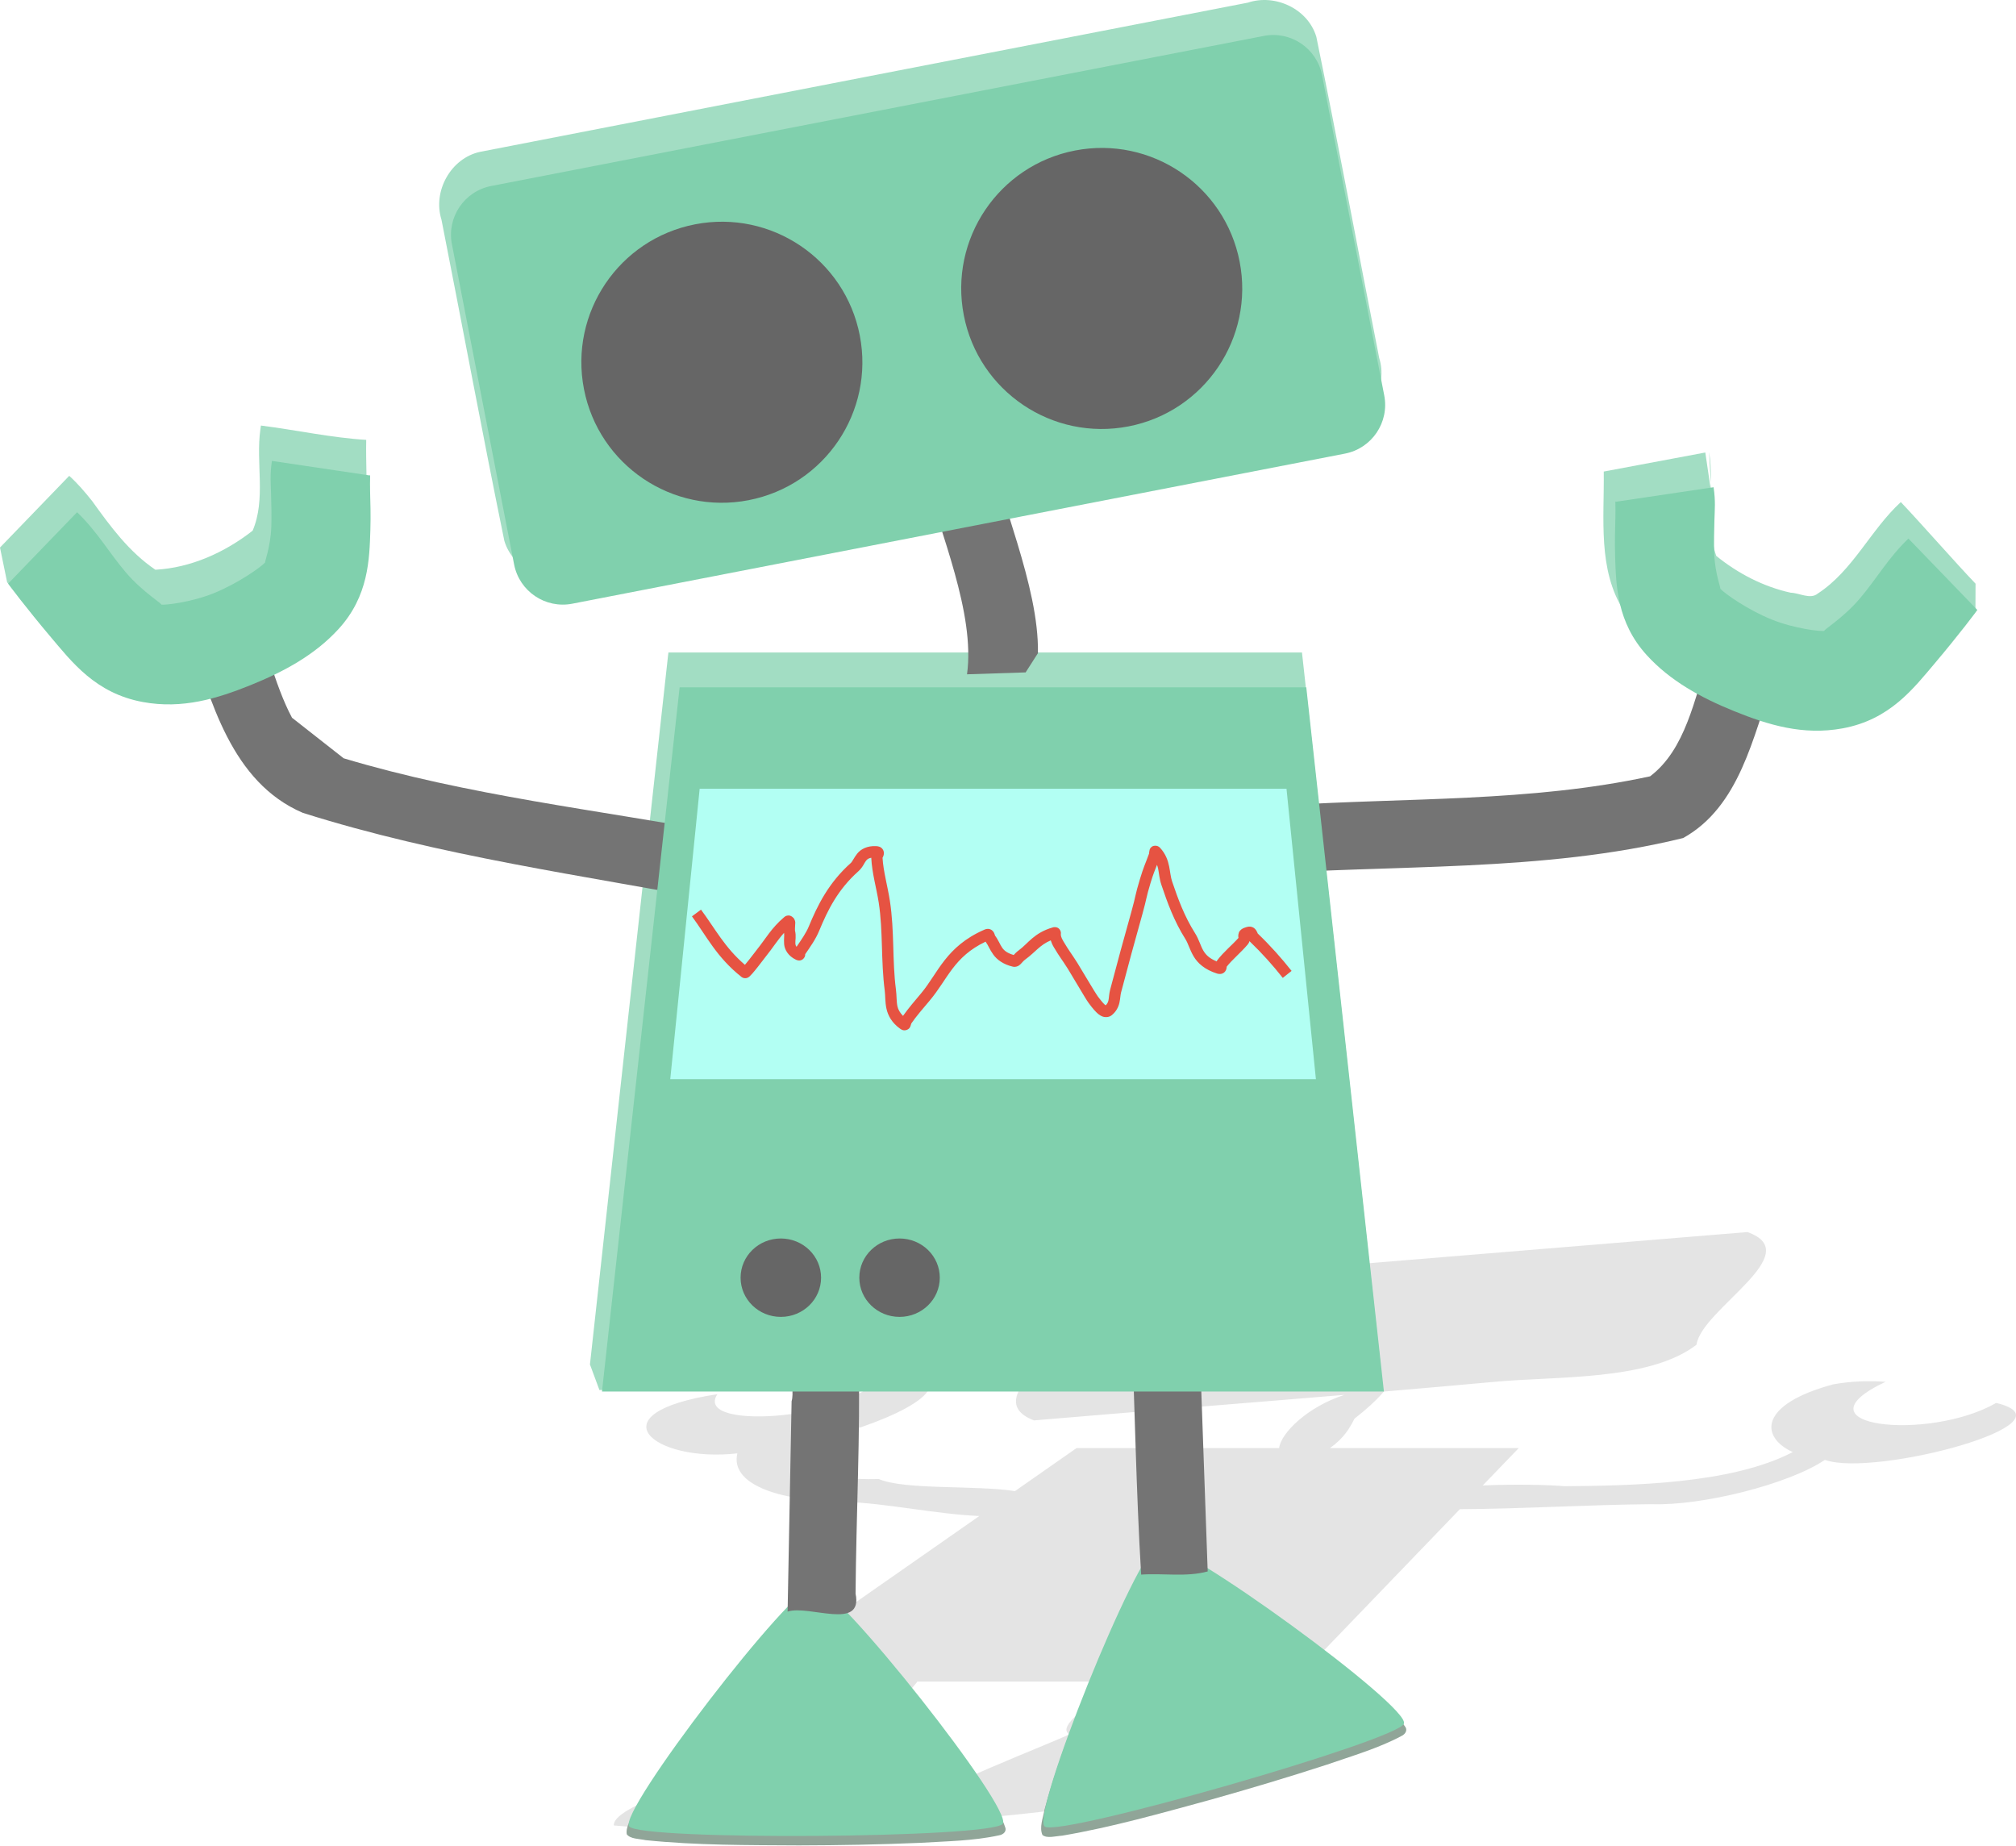
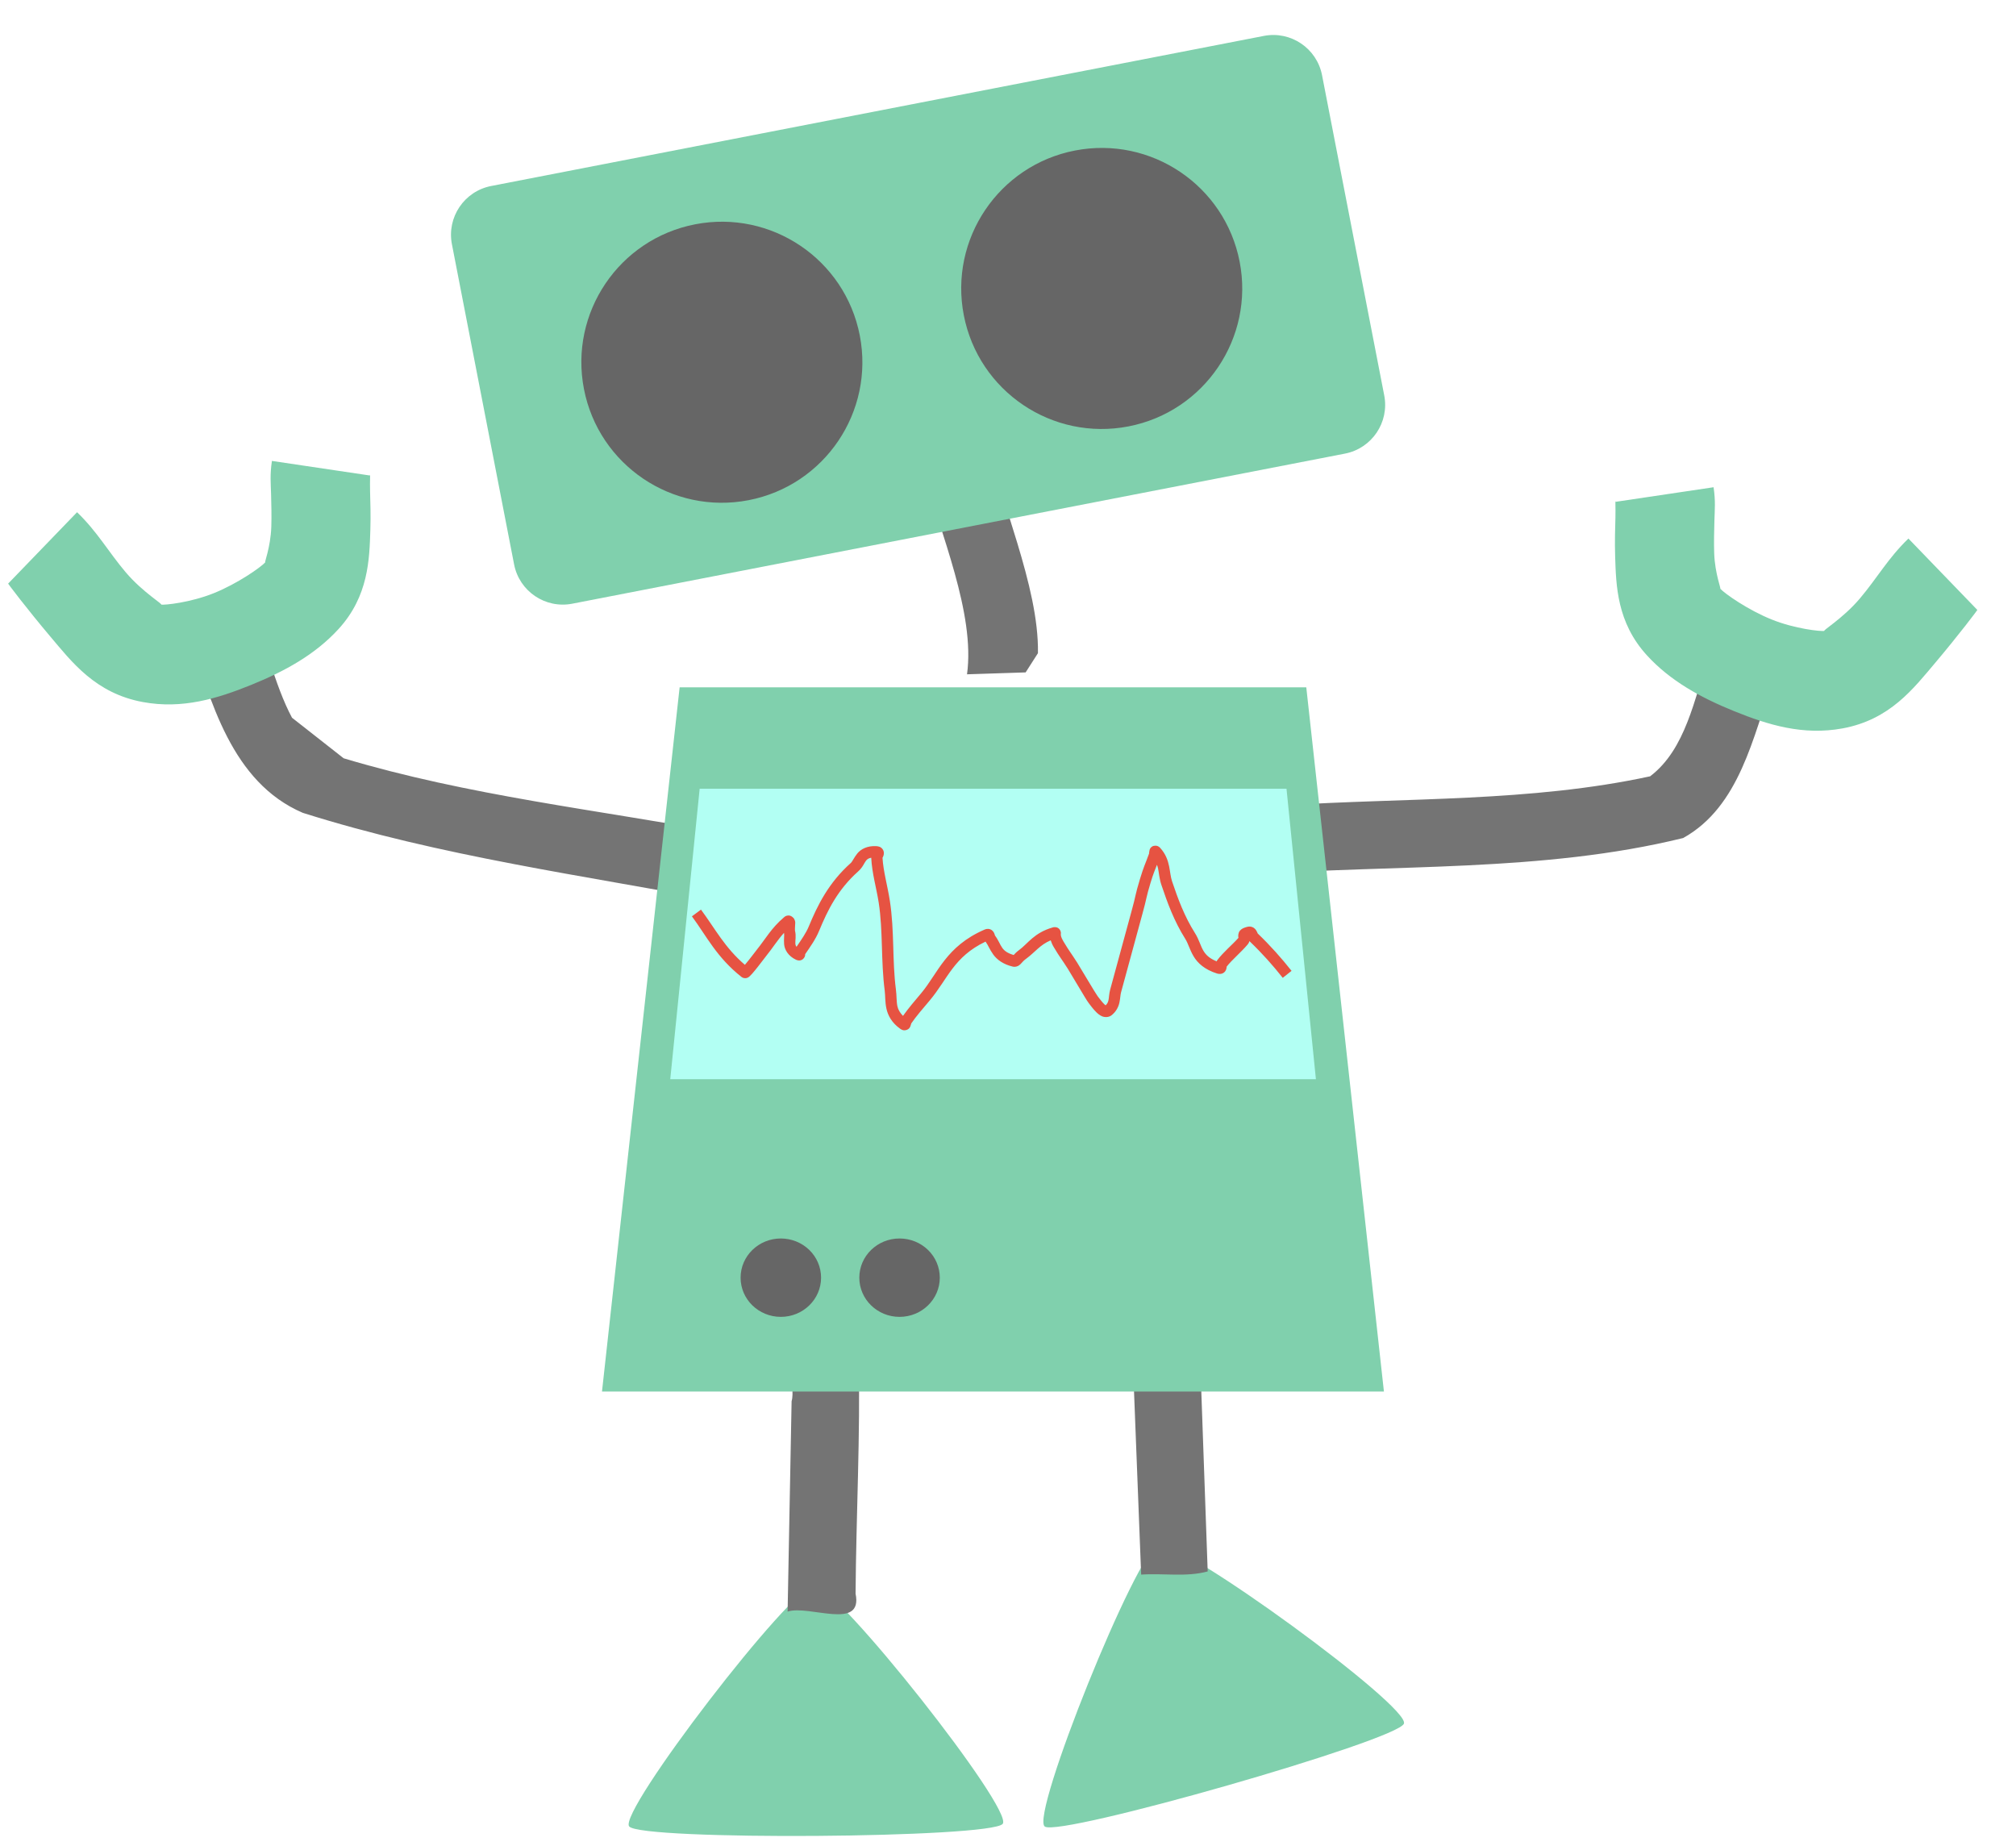
- <svg xmlns="http://www.w3.org/2000/svg" xmlns:xlink="http://www.w3.org/1999/xlink" width="967.704" height="885.741" id="svg2" version="1.1">
-   <defs id="defs4">
-     <linearGradient id="linearGradient4039">
-       <stop style="stop-color:#e6e6e6;stop-opacity:1" offset="0" id="stop4041" />
-       <stop style="stop-color:#c0c0b6;stop-opacity:1" offset="1" id="stop4043" />
-     </linearGradient>
-     <clipPath id="p.0">
-       <path d="M 0,0 H 522 V 473 H 0 Z" id="path5" style="clip-rule:nonzero" />
-     </clipPath>
-     <linearGradient xlink:href="#linearGradient3976-9" id="linearGradient3989-2" gradientUnits="userSpaceOnUse" gradientTransform="matrix(1.254351,0,0,1.182674,-3041.342,2820.104)" x1="-1794.286" y1="860.934" x2="-1367.307" y2="866.046" />
-     <linearGradient id="linearGradient3976-9">
-       <stop style="stop-color:#0c1914;stop-opacity:0.159" offset="0" id="stop3978-1" />
-       <stop style="stop-color:#0c1914;stop-opacity:0;" offset="1" id="stop3980-2" />
-     </linearGradient>
-     <linearGradient xlink:href="#linearGradient3976-93" id="linearGradient3989-0" gradientUnits="userSpaceOnUse" gradientTransform="matrix(1.254351,0,0,1.182674,-3041.342,2820.104)" x1="-1794.286" y1="860.934" x2="-1367.307" y2="866.046" />
-     <linearGradient id="linearGradient3976-93">
-       <stop style="stop-color:#0c1914;stop-opacity:0.159" offset="0" id="stop3978-6" />
-       <stop style="stop-color:#0c1914;stop-opacity:0;" offset="1" id="stop3980-0" />
-     </linearGradient>
-     <linearGradient y2="869.098" x2="-1549.966" y1="860.934" x1="-1794.286" gradientTransform="matrix(4.267778,0,0,2.978209,3809.192,985.6681)" gradientUnits="userSpaceOnUse" id="linearGradient4006-6" xlink:href="#linearGradient3976-93" />
-     <linearGradient y2="866.046" x2="-1367.307" y1="860.934" x1="-1794.286" gradientTransform="matrix(3.158706,0,0,2.978209,521.4662,1272.032)" gradientUnits="userSpaceOnUse" id="linearGradient4006-6-6" xlink:href="#linearGradient3976-93-1" />
-     <linearGradient id="linearGradient3976-93-1">
-       <stop style="stop-color:#0c1914;stop-opacity:0.159" offset="0" id="stop3978-6-8" />
-       <stop style="stop-color:#0c1914;stop-opacity:0;" offset="1" id="stop3980-0-7" />
-     </linearGradient>
-     <linearGradient y2="940.232" x2="-1655.291" y1="667.31" x1="-1723.961" gradientTransform="matrix(1.39214,2.835378,2.673357,-1.31259,-3603.399,8466.936)" gradientUnits="userSpaceOnUse" id="linearGradient4057-3" xlink:href="#linearGradient3976-93-1-6" />
-     <linearGradient id="linearGradient3976-93-1-6">
-       <stop style="stop-color:#0c1914;stop-opacity:0.159" offset="0" id="stop3978-6-8-7" />
-       <stop style="stop-color:#0c1914;stop-opacity:0;" offset="1" id="stop3980-0-7-5" />
-     </linearGradient>
-     <radialGradient xlink:href="#linearGradient4039" id="radialGradient4045" cx="-4612.404" cy="3685.305" fx="-4612.404" fy="3685.305" r="1388.636" gradientTransform="matrix(0.842792,-0.4622274,0.5981238,1.090576,-2714.7,-2412.242)" gradientUnits="userSpaceOnUse" />
-   </defs>
-   <g id="layer1" transform="translate(3560.732,-2879.419)">
-     <g id="g3867">
-       <path id="path4092" d="m -3163.949,3526.066 c -0.443,23.512 -2.215,117.56 -2.658,141.073" style="fill:#000000;fill-opacity:0;fill-rule:nonzero;stroke:none" />
-       <path id="path4092-9-2-1" d="m -2721.959,3470.776 c -96.772,7.963 -193.535,15.928 -290.307,23.89 -11.81,0.516 -21.941,6.176 -25.124,10.554 -5.126,17.886 -55.395,45.135 -27.008,55.949 49.766,-4.223 99.286,-8.1 149.003,-12.252 -17.698,5.722 -30.474,18.289 -31.349,25.553 h -97.24 c -9.849,6.878 -19.698,13.76 -29.547,20.637 -18.308,-2.895 -53.12,-0.457 -65.339,-5.783 -29.22,0.721 -40.957,-6.167 -40.87,-16.156 34.228,-6.819 76.252,-23.468 62.963,-33.504 -5.269,-1.685 -13.745,-1.676 -22.155,-1.229 -6.167,21.524 -89.719,28.779 -77.46,10.156 -59.937,9.132 -30.569,32.985 9.603,28.408 -3.418,14.143 17.84,22.836 51.374,23.239 20.879,0.737 43.088,5.84 64.765,6.831 -37.947,26.499 -75.899,52.978 -113.846,79.478 h 66.649 c -17.8,10.698 -40.316,25.465 -35.464,32.059 -31.929,10.102 -93.536,26.026 -92.756,36.974 30.62,2.716 77.686,4.481 111.86,-2.928 10.781,-13.591 -5.169,-22.157 -12.327,-31.986 24.863,-8.971 37.513,-23.336 46.173,-34.118 h 96.728 c -13.009,9.979 -30.508,21.749 -23.67,25.3 -27.5,12.154 -86.031,33.326 -76.784,42.251 36.167,-1.66 89.938,-6.15 122.446,-16.481 1.81,-12.567 -23.1,-17.486 -38.433,-24.722 1.599,-0.011 3.394,-0.104 5.508,-0.289 14.499,-7.309 26.601,-17.523 33.396,-26.059 h 61.53 l 79.671,-82.766 c 29.704,-0.138 61.805,-2.138 91.814,-2.385 24.593,0.841 66.064,-9.631 83.296,-21.216 0.187,0.015 0.365,0.059 0.553,0.073 23.839,8.115 121.843,-17.854 81.76,-27.468 -32.337,18.622 -98.473,11.368 -53.094,-10.156 -7.339,-0.447 -15.778,-0.456 -25.083,1.229 -35.716,9.604 -35.26,25.222 -19.473,32.528 -29.756,15.509 -78.412,16.081 -109.546,16.373 -7.033,-0.647 -23.757,-1.061 -39.252,-0.361 l 17.261,-17.927 h -90.606 c 6.707,-4.81 9.419,-9.481 11.774,-14.132 5.631,-4.364 10.362,-8.707 14.128,-13.011 17.357,-1.479 34.75,-2.987 52.193,-4.59 30.168,-2.929 75.026,-0.319 97.854,-17.89 2.386,-17.088 53.526,-43.833 24.428,-54.069 z" style="fill:#1a1a1a;fill-opacity:0.114;fill-rule:nonzero;stroke:none;stroke-width:1" />
-       <g style="fill:#90a598;fill-opacity:1;stroke:none" transform="matrix(0.9285779,0,0,0.9285779,-366.2499,219.1199)" id="g4586">
-         <path style="color:#000000;display:inline;overflow:visible;visibility:visible;fill:#90a598;fill-opacity:1;fill-rule:nonzero;stroke:none;stroke-width:1.403;marker:none;enable-background:accumulate" d="m -3027.126,3818.786 c -26.457,-0.16 -53.108,0 -79.323,-2.713 -3.244,-0.7 -7.991,-0.569 -9.759,-3.074 -0.605,-4.271 2.64,-8.31 4.496,-12.254 14.259,-23.987 31.914,-46.834 49.809,-69.451 11.278,-13.685 22.247,-27.672 36.005,-40.055 2.146,-1.575 5.095,-4.78 8.569,-3.242 7.549,4.216 12.413,10.527 18.076,16.07 23.32,25.447 44.274,52.004 63.522,79.258 5.573,8.471 12.009,16.816 15.128,25.998 0.89,1.901 -0.601,3.901 -3.301,4.284 -13.201,2.892 -27.194,3.016 -40.853,3.864 -20.769,0.894 -41.571,1.259 -62.368,1.315 z" id="use4468" />
-         <path style="color:#000000;display:inline;overflow:visible;visibility:visible;fill:#90a598;fill-opacity:1;fill-rule:nonzero;stroke:none;stroke-width:1.403;marker:none;enable-background:accumulate" d="m -2813.949,3795.056 c -25.528,6.953 -51.156,14.27 -77.136,18.696 -3.313,0.198 -7.85,1.599 -10.226,-0.34 -1.73,-3.952 0.31,-8.714 1.038,-13.011 7.291,-26.936 18.159,-53.686 29.32,-80.279 7.187,-16.212 13.995,-32.632 23.921,-48.255 1.643,-2.094 3.623,-5.973 7.383,-5.425 8.404,2.033 14.784,6.806 21.729,10.623 29.299,18.246 56.617,38.198 82.48,59.279 7.644,6.662 16.085,12.972 21.557,20.979 1.367,1.592 0.469,3.919 -2.029,5.013 -11.939,6.332 -25.384,10.21 -38.313,14.697 -19.765,6.441 -39.705,12.38 -59.722,18.022 z" id="use4470" />
-       </g>
-       <g style="stroke:none" transform="matrix(0.9285779,0,0,0.9285779,-369.9641,200.5483)" id="g4580">
-         <path style="color:#000000;display:inline;overflow:visible;visibility:visible;fill:#a2ddc3;fill-opacity:1;fill-rule:nonzero;stroke:none;stroke-width:2.154;marker:none;enable-background:accumulate" d="m -3090.875,3223.969 c -13.439,122.074 -26.947,244.14 -40.344,366.219 l 4.888,13.217 403.769,-13.217 c -13.487,-122.671 -27.027,-245.338 -40.594,-368 -109.167,0 -218.333,0 -327.5,0 l -0.122,0.993 z" id="use4472" />
-         <path style="color:#000000;display:inline;overflow:visible;visibility:visible;fill:#a2ddc3;fill-opacity:1;fill-rule:nonzero;stroke:none;stroke-width:1.796;marker:none;enable-background:accumulate" d="m -3188.042,2963.41 c -15.119,3.268 -24.579,20.391 -19.929,35.068 10.917,55.31 21.177,110.816 32.497,166.006 4.312,14.491 21.273,22.384 35.43,17.694 132.737,-25.888 265.567,-51.368 398.246,-77.509 14.415,-3.949 23.008,-20.511 18.567,-34.708 -10.919,-55.31 -21.174,-110.813 -32.497,-166.006 -4.306,-14.458 -21.28,-22.41 -35.424,-17.664 -132.294,25.716 -264.606,51.351 -396.889,77.119 z" id="rect4488" />
-         <path style="color:#000000;font-style:normal;font-variant:normal;font-weight:normal;font-stretch:normal;font-size:medium;line-height:normal;font-family:Sans;-inkscape-font-specification:Sans;text-indent:0;text-align:start;text-decoration:none;text-decoration-line:none;letter-spacing:normal;word-spacing:normal;text-transform:none;writing-mode:lr-tb;direction:ltr;baseline-shift:baseline;text-anchor:start;display:inline;overflow:visible;visibility:visible;fill:#a2ddc3;fill-opacity:1;fill-rule:nonzero;stroke:none;stroke-width:2.154;marker:none;enable-background:accumulate" d="m -3301.594,3106.875 c -2.434,17.272 2.985,35.977 -4,52.344 -14.396,11.278 -31.989,19.206 -50.281,20.187 -13.589,-9.201 -23.192,-22.307 -32.656,-35.469 -3.682,-4.635 -7.473,-9.098 -11.875,-13.062 -11.913,12.367 -23.856,24.706 -35.781,37.062 l 3.689,17.956 c 13.355,16.425 21.849,22.043 38.23,35.558 20.82,16.73 50.669,16.413 74.644,7.142 24.669,-8.942 50.913,-21.373 64.406,-45.031 11.719,-21.718 7.847,-47.504 8.344,-71.281 -17.992,-1.081 -36.31,-5.118 -54.438,-7.406 -0.094,0.667 -0.188,1.333 -0.281,2 z" id="use4476" />
-         <path style="color:#000000;font-style:normal;font-variant:normal;font-weight:normal;font-stretch:normal;font-size:medium;line-height:normal;font-family:Sans;-inkscape-font-specification:Sans;text-indent:0;text-align:start;text-decoration:none;text-decoration-line:none;letter-spacing:normal;word-spacing:normal;text-transform:none;writing-mode:lr-tb;direction:ltr;baseline-shift:baseline;text-anchor:start;display:inline;overflow:visible;visibility:visible;fill:#a2ddc3;fill-opacity:1;fill-rule:nonzero;stroke:none;stroke-width:22;marker:none;enable-background:accumulate" d="m -2554.656,3118.812 -52.5,9.844 c 0.321,24.079 -3.228,50.74 10.375,71.969 16.407,24.131 44.862,36.156 71.87,44.549 24.189,7.319 52.761,3.326 71.019,-15.074 13.773,-13.896 27.011,-13.565 38.872,-29.196 l 0.055,-14.3 c -9.605,-9.983 -29.059,-32.148 -38.628,-42.167 -15.753,14.498 -24.65,35.343 -42.948,47.299 -3.807,3.171 -9.546,-0.362 -13.99,-0.455 -14.064,-3.101 -27.268,-9.93 -38.469,-19.031 -6.078,-17.403 -0.859,-36.001 -3.688,-53.75 l 1.166,21.695 z" id="use4478" />
-       </g>
-       <path transform="matrix(0.5408242,-0.00374996,-0.0027782,-0.4006744,-1886.794,3487.602)" style="color:#000000;display:inline;overflow:visible;visibility:visible;fill:#80d0ad;fill-opacity:1;fill-rule:nonzero;stroke:none;stroke-width:2.799;marker:none;enable-background:accumulate" id="path4102" d="m -2374.286,-359.066 c -19.894,0 -175.729,-269.914 -165.782,-287.143 9.947,-17.229 321.617,-17.229 331.564,-1e-5 9.947,17.229 -145.888,287.143 -165.782,287.143 z" />
-       <path id="path4094" d="m -3020.453,3526.066 c 2.258,23.512 11.29,117.56 13.548,141.073" style="fill:#000000;fill-opacity:0;fill-rule:nonzero;stroke:none" />
-       <path id="path4096" d="m -3081.433,3227.949 c 2.218,-14.64 15.971,-59.002 13.309,-87.837 -2.662,-28.835 -24.401,-70.978 -29.281,-85.174" style="fill:#000000;fill-opacity:0;fill-rule:nonzero;stroke:none" />
-       <path id="path4098" d="m -2943.023,3291.831 c 23.956,-6.654 109.133,-8.873 143.736,-39.927 34.603,-31.053 53.235,-121.994 63.882,-146.393" style="fill:#000000;fill-opacity:0;fill-rule:nonzero;stroke:none" />
-       <path transform="matrix(0.5199355,-0.1489025,-0.1103158,-0.3851988,-1809.845,3128.979)" style="color:#000000;display:inline;overflow:visible;visibility:visible;fill:#80d0ad;fill-opacity:1;fill-rule:nonzero;stroke:none;stroke-width:2.799;marker:none;enable-background:accumulate" id="path4104" d="m -2374.286,-359.066 c -19.894,0 -175.729,-269.914 -165.782,-287.143 9.947,-17.229 321.617,-17.229 331.564,-1e-5 9.947,17.229 -145.888,287.143 -165.782,287.143 z" />
-       <path id="path3865" d="m -3087.103,3088.248 c -10.044,5.742 -19.572,12.748 -29.77,18.47 7.271,28.361 24.359,66.971 20.322,96.348 l 28.136,-0.914 5.907,-9.227 c 0.539,-32.539 -18.692,-73.296 -24.595,-104.678 z" style="color:#000000;font-style:normal;font-variant:normal;font-weight:normal;font-stretch:normal;font-size:medium;line-height:normal;font-family:Sans;-inkscape-font-specification:Sans;text-indent:0;text-align:start;text-decoration:none;text-decoration-line:none;letter-spacing:normal;word-spacing:normal;text-transform:none;writing-mode:lr-tb;direction:ltr;baseline-shift:baseline;text-anchor:start;display:inline;overflow:visible;visibility:visible;fill:#747474;fill-opacity:1;fill-rule:nonzero;stroke:none;stroke-width:22;marker:none;enable-background:accumulate" />
-       <path id="path3863" d="m -3470.006,3183.362 c 10.21,32.256 20.45,71.542 54.613,86.193 65.922,20.851 134.858,30.065 202.807,42.952 -1.171,-10.212 16.285,-32.366 0.217,-33.029 -61.453,-11.325 -123.857,-18.229 -183.396,-36.099 l -24.8,-19.468 c -8.272,-15.383 -13.785,-38.771 -19.528,-55.108 -9.971,4.853 -19.943,9.706 -29.914,14.559 z" style="color:#000000;font-style:normal;font-variant:normal;font-weight:normal;font-stretch:normal;font-size:medium;line-height:normal;font-family:Sans;-inkscape-font-specification:Sans;text-indent:0;text-align:start;text-decoration:none;text-decoration-line:none;letter-spacing:normal;word-spacing:normal;text-transform:none;writing-mode:lr-tb;direction:ltr;baseline-shift:baseline;text-anchor:start;display:inline;overflow:visible;visibility:visible;fill:#747474;fill-opacity:1;fill-rule:nonzero;stroke:none;stroke-width:22;marker:none;enable-background:accumulate" />
-       <path id="path3861" d="m -2740.624,3195.313 c -6.862,19.266 -10.857,43.687 -28.031,56.714 -57.334,12.415 -116.894,10.188 -175.348,13.933 -7.299,1.843 -22.43,-1.922 -24.924,3.74 2.612,9.877 4.186,20.13 8.112,29.624 69.335,-5.202 140.224,-1.04 208.022,-17.673 27.168,-15.113 33.572,-48.797 43.169,-75.763 -9.13,-1.779 -25.424,-16.794 -31,-10.575 z" style="color:#000000;font-style:normal;font-variant:normal;font-weight:normal;font-stretch:normal;font-size:medium;line-height:normal;font-family:Sans;-inkscape-font-specification:Sans;text-indent:0;text-align:start;text-decoration:none;text-decoration-line:none;letter-spacing:normal;word-spacing:normal;text-transform:none;writing-mode:lr-tb;direction:ltr;baseline-shift:baseline;text-anchor:start;display:inline;overflow:visible;visibility:visible;fill:#747474;fill-opacity:1;fill-rule:nonzero;stroke:none;stroke-width:22;marker:none;enable-background:accumulate" />
-       <path id="path3859" d="m -3017.746,3512.416 c 1.735,40.777 2.346,82.718 4.78,122.77 10.61,-0.756 21.558,1.286 31.942,-1.521 -1.448,-40.803 -2.897,-81.606 -4.346,-122.408 -10.792,0.386 -21.584,0.772 -32.377,1.159 z" style="color:#000000;font-style:normal;font-variant:normal;font-weight:normal;font-stretch:normal;font-size:medium;line-height:normal;font-family:Sans;-inkscape-font-specification:Sans;text-indent:0;text-align:start;text-decoration:none;text-decoration-line:none;letter-spacing:normal;word-spacing:normal;text-transform:none;writing-mode:lr-tb;direction:ltr;baseline-shift:baseline;text-anchor:start;display:inline;overflow:visible;visibility:visible;fill:#747474;fill-opacity:1;fill-rule:nonzero;stroke:none;stroke-width:22;marker:none;enable-background:accumulate" />
-       <path id="path4100" d="m -3173.401,3530.234 c -12.555,-2.22 -5.152,14.484 -7.35,21.726 -0.641,33.657 -1.281,67.315 -1.921,100.973 10.425,-3.341 36.303,9.387 32.625,-8.618 0.271,-37.444 2.327,-76.638 1.49,-112.994 -8.291,-0.077 -16.551,-1.338 -24.844,-1.087 z" style="color:#000000;font-style:normal;font-variant:normal;font-weight:normal;font-stretch:normal;font-size:medium;line-height:normal;font-family:Sans;-inkscape-font-specification:Sans;text-indent:0;text-align:start;text-decoration:none;text-decoration-line:none;letter-spacing:normal;word-spacing:normal;text-transform:none;writing-mode:lr-tb;direction:ltr;baseline-shift:baseline;text-anchor:start;display:inline;overflow:visible;visibility:visible;fill:#747474;fill-opacity:1;fill-rule:nonzero;stroke:none;stroke-width:22;marker:none;enable-background:accumulate" />
-       <path id="path4106" d="m -3187.905,3289.168 c -34.602,-8.872 -160.588,-17.297 -207.612,-53.231 -47.024,-35.933 -62.111,-135.309 -74.533,-162.37" style="fill:#000000;fill-opacity:0;fill-rule:nonzero;stroke:none" />
-       <path id="path4112" d="m -3271.768,3547.327 37.266,-338.012 H -2933.7 l 37.266,338.012 z" style="color:#000000;display:inline;overflow:visible;visibility:visible;fill:#80d0ad;fill-opacity:1;fill-rule:nonzero;stroke:none;stroke-width:1;marker:none;enable-background:accumulate" />
-       <path id="path4114" d="m -2960.563,3344.525 c -4.008,-5.078 -8.474,-10.129 -13.647,-15.09 -1.073,-1.028 -0.545,-2.644 -2.479,-2.011 -3.242,1.063 -0.388,1.779 -1.771,3.404 -2.701,3.174 -6.49,6.147 -8.904,9.371 -0.44,0.587 0.18,2.207 -1.151,1.789 -9.327,-2.929 -8.88,-8.66 -11.686,-13.11 -4.523,-7.172 -7.156,-14.431 -9.599,-21.659 -1.45,-4.291 -0.545,-8.706 -4.414,-12.872 -0.664,-0.715 -0.347,0.699 -0.607,1.409 -1.928,5.251 -2.158,5.228 -3.769,10.512 -1.976,6.48 -1.584,6.517 -3.402,13.013 -2.994,10.694 -5.939,21.393 -8.74,32.105 -0.712,2.724 -0.025,5.742 -3.099,8.074 -1.778,1.349 -4.721,-2.906 -5.97,-4.497 -0.963,-1.227 -7.832,-12.879 -8.511,-13.949 -2.803,-4.412 -3.066,-4.399 -5.704,-8.819 -2.44,-4.087 -0.709,-4.965 -1.796,-4.655 -6.965,1.988 -8.903,5.886 -13.04,8.911 -1.996,1.46 -2.51,2.873 -3.288,2.691 -7.313,-1.709 -7.383,-6.103 -9.84,-9.279 -0.603,-0.78 -0.217,-2.08 -1.467,-1.536 -15.056,6.556 -17.734,16.68 -24.979,25.327 -2.735,3.264 -5.623,6.505 -7.892,9.846 -0.477,0.703 -0.144,2.07 -1.126,1.377 -6.032,-4.255 -4.78,-9.321 -5.388,-13.964 -1.577,-12.059 -0.605,-24.029 -2.466,-36.096 -0.933,-6.051 -2.76,-12.131 -3.048,-18.159 -0.036,-0.762 1.53,-2.179 -0.379,-2.296 -6.339,-0.388 -6.25,4.085 -8.714,6.284 -8.755,7.812 -13.057,16.549 -16.644,25.218 -1.35,3.263 -3.65,6.406 -5.793,9.561 -0.334,0.492 0.33,1.425 -0.582,0.997 -5.333,-2.504 -2.82,-6.206 -3.592,-9.309 -0.347,-1.395 0.63,-5.371 -0.785,-4.18 -4.765,4.013 -7.209,8.5 -10.674,12.775 -0.369,0.456 -6.281,8.421 -6.741,8.057 -9.792,-7.73 -13.802,-16.191 -19.844,-24.352" style="fill:#000000;fill-opacity:0;fill-rule:evenodd;stroke:none" />
-       <path id="path4116" d="m -3214.631,3387.946 11.961,-118.128 h 238.624 l 11.962,118.128 z" style="fill:#000000;fill-opacity:0;fill-rule:nonzero;stroke:none" />
-       <path id="path4118" d="m -3205.239,3492.674 v 0 c 0,-10.392 8.648,-18.817 19.316,-18.817 v 0 c 5.123,0 10.036,1.982 13.659,5.511 3.622,3.529 5.657,8.315 5.657,13.306 v 0 c 0,10.392 -8.648,18.817 -19.316,18.817 v 0 c -10.668,0 -19.316,-8.425 -19.316,-18.817 z" style="fill:#666666;fill-rule:nonzero;stroke:none" />
-       <path id="path4120" d="m -3148.253,3492.674 v 0 c 0,-10.392 8.648,-18.817 19.316,-18.817 v 0 c 5.123,0 10.036,1.982 13.659,5.511 3.622,3.529 5.657,8.315 5.657,13.306 v 0 c 0,10.392 -8.648,18.817 -19.316,18.817 v 0 c -10.668,0 -19.316,-8.425 -19.316,-18.817 z" style="fill:#666666;fill-rule:nonzero;stroke:none" />
-       <path id="path4122" d="m -3239.005,3397.42 14.12,-139.446 h 281.687 l 14.12,139.446 z" style="color:#000000;display:inline;overflow:visible;visibility:visible;fill:#b2fff3;fill-opacity:1;fill-rule:nonzero;stroke:none;stroke-width:1;marker:none;enable-background:accumulate" />
-       <path style="color:#000000;font-style:normal;font-variant:normal;font-weight:normal;font-stretch:normal;font-size:medium;line-height:normal;font-family:Sans;-inkscape-font-specification:Sans;text-indent:0;text-align:start;text-decoration:none;text-decoration-line:none;letter-spacing:normal;word-spacing:normal;text-transform:none;writing-mode:lr-tb;direction:ltr;baseline-shift:baseline;text-anchor:start;display:inline;overflow:visible;visibility:visible;fill:#e65342;fill-opacity:1;fill-rule:nonzero;stroke:none;stroke-width:1;marker:none;enable-background:accumulate" d="m -3006.145,3285.334 c -0.523,-0.01 -1.083,0.097 -1.551,0.395 -0.935,0.596 -1.105,1.278 -1.216,1.642 -0.111,0.365 -0.132,0.571 -0.152,0.761 -0.078,0.759 -0.2,1.252 -0.031,0.79 -2.238,6.096 -2.558,6.226 -4.47,12.5 -2.349,7.705 -1.907,7.803 -4.014,15.328 -3.517,12.561 -6.986,25.145 -10.28,37.742 -0.533,2.04 -0.517,3.761 -0.79,5.018 -0.22,1.01 -0.59,1.697 -1.339,2.433 -0.221,-0.153 -0.391,-0.245 -0.73,-0.578 -1.054,-1.035 -2.222,-2.636 -3.042,-3.68 0.037,0.047 -0.847,-1.249 -1.764,-2.737 -0.917,-1.488 -2.037,-3.357 -3.163,-5.231 -2.252,-3.748 -4.357,-7.284 -4.927,-8.181 -3.332,-5.246 -3.605,-5.16 -6.66,-10.279 -1.244,-2.085 -1.242,-2.926 -1.246,-3.315 0,-0.097 -0.01,-0.182 0,-0.335 0.01,-0.153 0.138,-0.308 -0.092,-1.125 -0.114,-0.408 -0.449,-1.084 -1.034,-1.521 -0.584,-0.436 -1.23,-0.533 -1.612,-0.547 -0.763,-0.028 -0.926,0.087 -1.156,0.152 -8.945,2.553 -11.892,7.752 -16.18,10.888 -1.261,0.922 -2.019,1.758 -2.554,2.342 -2.931,-0.865 -4.417,-1.958 -5.444,-3.376 -1.154,-1.592 -1.877,-3.843 -3.68,-6.173 0.261,0.337 0.203,0.222 -0.182,-0.791 -0.193,-0.506 -0.741,-1.523 -1.916,-1.977 -1.175,-0.454 -2.147,-0.144 -2.829,0.152 -18.5,8.056 -22.273,20.867 -30.322,30.474 -2.946,3.518 -6.073,7.117 -8.759,10.918 -1.428,-1.492 -2.316,-2.965 -2.676,-4.622 -0.501,-2.307 -0.326,-5.064 -0.73,-8.151 -1.803,-13.787 -0.642,-27.855 -2.889,-42.426 -1.118,-7.25 -3.165,-14.177 -3.528,-20.711 0.103,-0.206 0.283,-0.463 0.456,-1.004 0.199,-0.621 0.443,-1.978 -0.456,-3.163 -0.899,-1.185 -2.096,-1.343 -3.011,-1.399 -4.351,-0.266 -7.449,1.477 -9.094,3.528 -1.644,2.051 -2.345,3.857 -3.102,4.532 -10.696,9.543 -15.968,20.276 -20.225,30.565 -1.27,3.068 -3.538,6.305 -5.839,9.671 -0.415,-0.48 -0.52,-0.971 -0.578,-1.673 -0.106,-1.278 0.497,-3.412 -0.182,-6.143 0.042,0.17 -0.021,-0.342 0,-0.912 0.021,-0.57 0.074,-1.268 0.091,-1.977 0.017,-0.709 0.248,-1.257 -0.426,-2.615 -0.337,-0.679 -1.572,-1.731 -2.768,-1.703 -1.196,0.028 -1.727,0.518 -2.159,0.882 -6.005,5.057 -9.018,10.576 -12.895,15.359 -0.314,0.387 -0.684,0.886 -1.399,1.825 -0.715,0.939 -1.642,2.129 -2.555,3.285 -0.702,0.889 -1.326,1.648 -1.916,2.341 -9.662,-8.274 -14.227,-17.239 -21.076,-26.489 l -4.349,3.224 c 6.902,9.323 11.848,19.659 23.813,29.105 0.763,0.602 1.722,0.637 2.22,0.547 0.498,-0.089 0.744,-0.223 0.943,-0.334 0.398,-0.223 0.563,-0.401 0.761,-0.578 0.396,-0.353 0.754,-0.734 1.155,-1.186 0.804,-0.904 1.763,-2.089 2.707,-3.284 0.944,-1.196 1.861,-2.394 2.585,-3.345 0.725,-0.952 1.405,-1.822 1.308,-1.703 3.213,-3.963 5.546,-7.799 8.729,-11.314 0.015,0.072 -0.019,0.108 0,0.182 0.227,0.911 -0.18,2.752 0.03,5.292 0.211,2.541 1.916,5.664 5.657,7.421 0.248,0.116 0.499,0.218 0.912,0.304 0.413,0.086 1.092,0.192 1.916,-0.213 0.824,-0.405 1.379,-1.301 1.52,-1.825 0.125,-0.462 0.101,-0.689 0.091,-0.882 2.39,-3.494 5.008,-7.125 6.691,-11.192 4.164,-10.064 8.966,-19.821 18.826,-28.619 2.137,-1.907 2.854,-4.034 3.741,-5.14 0.591,-0.737 1.313,-1.157 2.463,-1.368 0.369,7.511 2.535,14.703 3.589,21.532 2.122,13.76 0.99,27.779 2.889,42.304 0.309,2.364 0.109,5.328 0.821,8.607 0.713,3.278 2.605,6.832 6.63,9.671 0.571,0.403 1.61,1.062 3.102,0.517 1.492,-0.545 1.782,-1.725 1.916,-2.19 0.268,-0.931 0.432,-1.141 0.091,-0.639 2.521,-3.713 5.848,-7.47 9.093,-11.344 8.65,-10.325 11.432,-20.872 26.763,-28.193 0.048,0.067 0.038,0.114 0.091,0.182 1.081,1.398 1.835,3.602 3.589,6.022 1.754,2.42 4.699,4.72 9.489,5.84 1.047,0.244 2.213,-0.176 2.798,-0.578 0.585,-0.402 0.883,-0.737 1.186,-1.065 0.607,-0.655 1.143,-1.3 2.068,-1.977 4.718,-3.45 6.767,-6.802 12.043,-9.033 0.31,0.953 0.721,2.015 1.46,3.254 3.139,5.259 3.504,5.288 6.752,10.401 0.228,0.358 2.574,4.294 4.836,8.06 1.131,1.882 2.256,3.801 3.193,5.322 0.938,1.521 1.496,2.457 2.099,3.224 0.647,0.824 1.936,2.663 3.498,4.197 0.78,0.767 1.622,1.503 2.798,2.007 1.176,0.504 3.119,0.6 4.471,-0.426 2.328,-1.766 3.428,-4.145 3.862,-6.144 0.434,-1.998 0.458,-3.648 0.761,-4.805 3.282,-12.553 6.736,-25.105 10.249,-37.651 2.163,-7.725 1.695,-7.697 3.984,-15.207 1.302,-4.269 2.085,-6.038 3.041,-8.485 0.171,0.568 0.392,1.116 0.517,1.733 0.466,2.297 0.616,4.992 1.612,7.938 2.881,8.523 6.031,17.288 11.527,26.003 1.334,2.115 2.037,5.089 3.954,8.303 1.917,3.214 5.286,6.338 11.253,8.212 0.809,0.254 2.147,0.384 3.224,-0.426 1.077,-0.809 1.227,-1.825 1.308,-2.342 0.048,-0.31 0.051,-0.386 0.061,-0.547 2.53,-3.254 6.721,-6.684 10.067,-10.614 0.412,-0.484 0.724,-1.064 0.913,-1.673 0.076,0.082 0.067,0.162 0.152,0.243 5.971,5.727 11.143,11.548 15.784,17.427 l 4.227,-3.345 c -4.77,-6.043 -10.099,-12.054 -16.271,-17.974 0.04,0.038 0.029,-0.12 -0.578,-1.247 -0.303,-0.564 -1.036,-1.497 -2.129,-1.855 -1.093,-0.358 -2.064,-0.159 -2.92,0.122 -1.148,0.376 -2.037,0.691 -2.889,1.673 -0.852,0.982 -0.898,2.674 -0.73,3.315 0.038,0.146 0.01,0.03 0.03,0.122 -2.905,3.316 -7.173,6.719 -10.249,10.827 -0.154,0.205 -0.089,0.273 -0.183,0.456 -3.573,-1.438 -5.23,-3.15 -6.417,-5.139 -1.381,-2.315 -2.054,-5.315 -4.014,-8.425 -5.124,-8.124 -8.154,-16.4 -11.01,-24.847 -0.707,-2.091 -0.866,-4.493 -1.429,-7.269 -0.564,-2.776 -1.653,-5.949 -4.319,-8.82 -0.212,-0.228 -0.447,-0.475 -1.004,-0.76 -0.278,-0.143 -0.755,-0.264 -1.277,-0.274 z" id="path4124" />
-       <g style="stroke:none" id="g4126" transform="matrix(0.701284,-0.1362084,0.1362084,0.701284,-2736.271,2238.275)">
-         <rect rx="33.353" ry="33.353" y="846.565" x="-1037.226" height="285.88" width="595.584" id="rect4128" style="color:#000000;display:inline;overflow:visible;visibility:visible;fill:#80d0ad;fill-opacity:1;fill-rule:nonzero;stroke:none;stroke-width:2.334;marker:none;enable-background:accumulate" />
-         <g style="fill:#666666;stroke:none" id="g4130">
-           <circle style="color:#000000;display:inline;overflow:visible;visibility:visible;fill:#666666;fill-opacity:1;fill-rule:nonzero;stroke:none;stroke-width:6.507;marker:none;enable-background:accumulate" id="path4132" transform="matrix(0.7683845,0,0,0.7683845,164.131,671.1187)" cx="-1351.429" cy="418.076" r="122.857" />
-           <circle transform="matrix(0.7683845,0,0,0.7683845,424.131,671.1187)" id="path4134" style="color:#000000;display:inline;overflow:visible;visibility:visible;fill:#666666;fill-opacity:1;fill-rule:nonzero;stroke:none;stroke-width:6.507;marker:none;enable-background:accumulate" cx="-1351.429" cy="418.076" r="122.857" />
-         </g>
-       </g>
-       <path style="color:#000000;font-style:normal;font-variant:normal;font-weight:normal;font-stretch:normal;font-size:medium;line-height:normal;font-family:Sans;-inkscape-font-specification:Sans;text-indent:0;text-align:start;text-decoration:none;text-decoration-line:none;letter-spacing:normal;word-spacing:normal;text-transform:none;writing-mode:lr-tb;direction:ltr;baseline-shift:baseline;text-anchor:start;display:inline;overflow:visible;visibility:visible;fill:#80d0ad;fill-opacity:1;fill-rule:nonzero;stroke:none;stroke-width:1;marker:none;enable-background:accumulate" d="m -3430.211,3100.645 c -1.011,6.811 -0.539,10.773 -0.402,15.895 0.137,5.122 0.275,10.557 0.112,15.672 -0.327,10.229 -3.719,18.026 -2.813,17.034 -2.329,2.55 -13.432,10.292 -24.691,14.846 -11.259,4.554 -23.771,5.84 -25.54,5.514 2.035,0.374 -8.505,-5.676 -16.855,-15.538 -8.35,-9.862 -13.483,-19.29 -23.329,-28.799 l -33.04,34.224 c -1.111,-1.072 9.584,12.91 20.07,25.294 10.485,12.384 21.776,27.399 44.56,31.59 18.98,3.491 35.738,-1.658 51.95,-8.216 16.212,-6.557 30.797,-14.597 41.993,-26.857 14.431,-15.802 14.798,-33.483 15.248,-47.574 0.225,-7.045 -2e-4,-13.48 -0.134,-18.462 -0.133,-4.983 0.165,-9.352 -0.089,-7.635 z" id="path4136" />
-       <path style="color:#000000;font-style:normal;font-variant:normal;font-weight:normal;font-stretch:normal;font-size:medium;line-height:normal;font-family:Sans;-inkscape-font-specification:Sans;text-indent:0;text-align:start;text-decoration:none;text-decoration-line:none;letter-spacing:normal;word-spacing:normal;text-transform:none;writing-mode:lr-tb;direction:ltr;baseline-shift:baseline;text-anchor:start;display:inline;overflow:visible;visibility:visible;fill:#80d0ad;fill-opacity:1;fill-rule:nonzero;stroke:none;stroke-width:22;marker:none;enable-background:accumulate" d="m -2738.193,3113.282 c 1.01,6.811 0.539,10.773 0.402,15.895 -0.138,5.122 -0.275,10.557 -0.112,15.672 0.327,10.229 3.719,18.026 2.813,17.034 2.329,2.55 13.432,10.292 24.691,14.846 11.259,4.554 23.77,5.839 25.54,5.514 -2.035,0.375 8.505,-5.676 16.855,-15.537 8.35,-9.862 13.483,-19.291 23.329,-28.799 l 33.04,34.224 c 1.11,-1.072 -9.584,12.911 -20.07,25.294 -10.486,12.383 -21.776,27.399 -44.56,31.589 -18.98,3.491 -35.737,-1.658 -51.949,-8.216 -16.212,-6.557 -30.797,-14.597 -41.993,-26.857 -14.431,-15.802 -14.798,-33.483 -15.248,-47.574 -0.225,-7.045 2e-4,-13.48 0.134,-18.463 0.134,-4.983 -0.165,-9.351 0.089,-7.635 z" id="path4138" />
+ <svg xmlns="http://www.w3.org/2000/svg" width="967.704" height="885.741">
+   <path d="M396.783 646.647l-2.658 141.073" fill-opacity="0" />
+   <path d="M390.865 760.956c-10.76.075-94.3 108.807-88.86 115.672s173.986 5.697 179.318-1.243-79.698-114.504-90.457-114.43zM556.022 741.4c-10.344 2.962-61.592 130.137-54.52 135.293s169.12-41.253 172.392-49.37-107.53-88.884-117.872-85.922z" fill="#80d0ad" />
+   <path d="M473.63 208.83c-10.044 5.742-19.572 12.748-29.77 18.47 7.27 28.36 24.36 66.97 20.322 96.348l28.136-.914 5.907-9.227c.54-32.54-18.692-73.296-24.594-104.678zM90.726 303.943c10.2 32.256 20.45 71.542 54.613 86.193 65.922 20.85 134.858 30.065 202.807 42.952-1.17-10.212 16.285-32.366.217-33.03-61.453-11.325-123.857-18.23-183.396-36.1l-24.8-19.468c-8.272-15.383-13.785-38.77-19.528-55.108l-29.914 14.56zm729.382 11.95c-6.862 19.266-10.857 43.687-28.03 56.714-57.334 12.415-116.894 10.188-175.348 13.933-7.3 1.843-22.43-1.922-24.924 3.74 2.612 9.877 4.186 20.13 8.112 29.624 69.335-5.202 140.224-1.04 208.022-17.673 27.168-15.113 33.572-48.796 43.17-75.763-9.13-1.78-25.424-16.794-31-10.575zM542.986 632.997l4.78 122.77c10.6-.756 21.558 1.286 31.942-1.52l-4.346-122.408-32.377 1.16zM387.33 650.815c-12.554-2.22-5.152 14.484-7.35 21.726l-1.92 100.973c10.425-3.34 36.303 9.387 32.625-8.618.27-37.444 2.327-76.638 1.5-112.994-8.3-.077-16.55-1.338-24.844-1.087z" fill="#747474" />
+   <path d="M288.964 667.908l37.266-338.012h300.802l37.266 338.012z" fill="#80d0ad" />
+   <path d="M600.17 465.106c-4.008-5.078-8.474-10.13-13.647-15.1-1.073-1.028-.545-2.644-2.48-2.01-3.242 1.063-.388 1.78-1.77 3.404-2.7 3.174-6.5 6.148-8.904 9.37-.44.587.18 2.207-1.15 1.79-9.327-2.93-8.88-8.66-11.686-13.1-4.523-7.172-7.156-14.43-9.6-21.66-1.45-4.29-.545-8.706-4.414-12.872-.664-.715-.347.7-.607 1.41-1.928 5.25-2.158 5.228-3.77 10.512-1.976 6.48-1.584 6.517-3.402 13.013L530 471.967c-.712 2.724-.025 5.742-3.1 8.074-1.778 1.35-4.72-2.906-5.97-4.497-.963-1.227-7.832-12.88-8.512-13.95-2.803-4.412-3.066-4.4-5.704-8.82-2.44-4.087-.71-4.965-1.796-4.655-6.965 1.988-8.903 5.886-13.04 8.91-1.996 1.46-2.5 2.873-3.288 2.69-7.313-1.71-7.383-6.103-9.84-9.28-.603-.78-.217-2.08-1.467-1.536-15.056 6.556-17.734 16.68-24.98 25.327-2.735 3.264-5.623 6.505-7.892 9.846-.477.703-.144 2.07-1.126 1.378-6.032-4.255-4.78-9.32-5.388-13.964-1.577-12.06-.605-24.03-2.466-36.096-.933-6.05-2.76-12.13-3.048-18.16-.036-.762 1.53-2.18-.38-2.296-6.34-.388-6.25 4.085-8.714 6.284-8.755 7.812-13.057 16.55-16.644 25.218-1.35 3.263-3.65 6.406-5.793 9.56-.334.492.33 1.426-.58.997-5.333-2.504-2.82-6.206-3.592-9.31-.347-1.395.63-5.37-.785-4.18-4.765 4.013-7.21 8.5-10.674 12.775-.37.456-6.28 8.42-6.74 8.057-9.792-7.73-13.802-16.2-19.844-24.352" fill-opacity="0" fill-rule="evenodd" />
+   <path d="M355.493 613.255h0c0-10.392 8.648-18.817 19.316-18.817h0c5.123 0 10.036 1.982 13.658 5.5s5.658 8.315 5.658 13.305h0c0 10.392-8.648 18.817-19.316 18.817h0c-10.668 0-19.316-8.425-19.316-18.817zm56.987 0h0c0-10.392 8.648-18.817 19.316-18.817h0c5.123 0 10.036 1.982 13.66 5.5s5.657 8.315 5.657 13.305h0c0 10.392-8.648 18.817-19.316 18.817h0c-10.668 0-19.316-8.425-19.316-18.817z" fill="#666" />
+   <path d="M321.727 518l14.12-139.446h281.687L631.655 518z" fill="#b2fff3" />
+   <path d="M554.587 405.915c-.523-.01-1.083.097-1.55.395-.935.596-1.105 1.278-1.216 1.642s-.132.57-.152.76c-.078.76-.2 1.252-.03.79-2.238 6.096-2.558 6.226-4.47 12.5-2.35 7.705-1.908 7.803-4.014 15.328l-10.28 37.742c-.533 2.04-.517 3.76-.8 5.018-.22 1-.6 1.697-1.338 2.433-.22-.153-.39-.245-.73-.578-1.054-1.035-2.222-2.636-3.042-3.68.037.047-.847-1.25-1.764-2.737l-3.163-5.23-4.927-8.18c-3.332-5.246-3.605-5.16-6.66-10.28-1.244-2.085-1.242-2.926-1.246-3.315 0-.097-.01-.182 0-.335s.138-.308-.092-1.125c-.114-.408-.45-1.084-1.034-1.52s-1.23-.533-1.612-.547c-.763-.028-.926.087-1.156.152-8.945 2.553-11.892 7.752-16.18 10.888-1.26.922-2.02 1.758-2.554 2.342-2.93-.865-4.417-1.958-5.444-3.376-1.154-1.592-1.877-3.843-3.68-6.173.26.337.203.222-.182-.79-.193-.506-.74-1.523-1.916-1.977s-2.148-.144-2.83.152c-18.5 8.056-22.273 20.867-30.322 30.474-2.947 3.517-6.073 7.117-8.76 10.918-1.428-1.493-2.316-2.965-2.676-4.622-.5-2.307-.326-5.064-.73-8.15-1.803-13.787-.642-27.855-2.89-42.426-1.118-7.25-3.165-14.177-3.528-20.71.103-.206.283-.463.456-1.004.198-.62.443-1.978-.456-3.163s-2.096-1.343-3.01-1.4c-4.35-.266-7.45 1.477-9.094 3.528s-2.345 3.857-3.102 4.532c-10.696 9.543-15.968 20.276-20.225 30.565-1.27 3.068-3.538 6.305-5.84 9.67-.415-.48-.52-.97-.578-1.673-.106-1.278.497-3.412-.182-6.143.042.17-.02-.342 0-.912l.09-1.977c.017-.71.248-1.257-.426-2.615-.337-.68-1.572-1.73-2.767-1.703s-1.727.518-2.16.882c-6.005 5.057-9.018 10.576-12.895 15.36-.314.387-.684.886-1.4 1.825l-2.555 3.285c-.702.89-1.326 1.648-1.916 2.34-9.662-8.274-14.228-17.24-21.076-26.5l-4.35 3.224c6.902 9.323 11.848 19.66 23.813 29.105.763.602 1.722.637 2.22.547a2.65 2.65 0 0 0 .943-.334c.398-.223.563-.4.76-.578.396-.353.754-.734 1.155-1.186.804-.904 1.763-2.09 2.707-3.284l2.585-3.345 1.308-1.703c3.213-3.963 5.546-7.8 8.73-11.314.015.072-.02.108 0 .182.227.91-.18 2.75.03 5.292s1.916 5.664 5.657 7.42c.248.116.5.218.912.304s1.092.192 1.916-.213 1.38-1.3 1.52-1.825c.125-.46.1-.69.09-.882 2.4-3.494 5.008-7.126 6.69-11.192 4.164-10.064 8.966-19.82 18.826-28.62 2.137-1.907 2.854-4.034 3.74-5.14.59-.737 1.313-1.157 2.463-1.368.37 7.51 2.535 14.703 3.59 21.532 2.122 13.76 1 27.78 2.89 42.304.31 2.364.11 5.328.82 8.607s2.605 6.832 6.63 9.67c.57.403 1.6 1.062 3.102.517s1.782-1.725 1.916-2.2c.268-.93.432-1.14.09-.64 2.52-3.713 5.848-7.47 9.093-11.344 8.65-10.325 11.432-20.872 26.763-28.193.048.067.038.114.09.182 1.08 1.398 1.835 3.602 3.59 6.022s4.7 4.72 9.49 5.84c1.047.244 2.213-.176 2.798-.578s.883-.737 1.186-1.065c.607-.655 1.143-1.3 2.068-1.977 4.718-3.45 6.767-6.802 12.043-9.033.3.953.72 2.016 1.46 3.254 3.14 5.26 3.504 5.288 6.752 10.4.228.358 2.574 4.294 4.836 8.06l3.193 5.322c.938 1.52 1.496 2.457 2.1 3.224.647.824 1.936 2.664 3.498 4.197.78.767 1.622 1.503 2.798 2.007s3.12.6 4.47-.426c2.328-1.766 3.428-4.145 3.862-6.143s.458-3.648.76-4.805l10.25-37.65c2.163-7.725 1.695-7.698 3.984-15.207 1.302-4.27 2.085-6.038 3.04-8.485.17.568.392 1.116.517 1.733.466 2.297.616 4.992 1.612 7.938 2.88 8.523 6.03 17.288 11.527 26.003 1.334 2.115 2.036 5.09 3.954 8.303s5.286 6.338 11.253 8.212c.81.254 2.147.384 3.224-.426s1.227-1.825 1.308-2.342c.048-.3.05-.386.06-.547 2.53-3.254 6.722-6.684 10.067-10.614a4.78 4.78 0 0 0 .913-1.673c.076.082.067.162.152.243 5.97 5.727 11.143 11.548 15.784 17.427l4.227-3.345c-4.77-6.043-10.1-12.054-16.27-17.974.04.038.03-.12-.578-1.247-.303-.564-1.035-1.497-2.13-1.855s-2.064-.16-2.92.122c-1.148.376-2.037.69-2.89 1.673s-.898 2.674-.73 3.315c.038.146.01.03.03.122-2.905 3.316-7.173 6.72-10.25 10.827-.154.205-.09.273-.183.456-3.573-1.438-5.23-3.15-6.417-5.14-1.38-2.315-2.054-5.315-4.014-8.425-5.124-8.124-8.154-16.4-11-24.847-.707-2.09-.866-4.493-1.43-7.27s-1.653-5.95-4.32-8.82c-.212-.228-.447-.475-1.004-.76-.278-.143-.755-.264-1.277-.274z" fill="#e65342" />
+   <g transform="matrix(.701284 -.136208 .136208 .701284 824.4609 -641.1443)">
+     <rect rx="33.353" y="846.565" x="-1037.226" height="285.88" width="595.584" fill="#80d0ad" />
+     <g fill="#666">
+       <circle transform="matrix(.768384 0 0 .768384 164.131 671.1187)" cx="-1351.429" cy="418.076" r="122.857" />
+       <circle transform="matrix(.768384 0 0 .768384 424.131 671.1187)" cx="-1351.429" cy="418.076" r="122.857" />
    </g>
  </g>
+   <path d="M130.52 221.226c-1 6.8-.54 10.773-.402 15.895s.275 10.557.112 15.672c-.327 10.23-3.72 18.026-2.813 17.034-2.33 2.55-13.432 10.292-24.7 14.846s-23.77 5.84-25.54 5.514c2.035.374-8.505-5.676-16.855-15.538s-13.483-19.3-23.33-28.8l-33.04 34.224c-1.1-1.072 9.584 12.9 20.07 25.294s21.776 27.4 44.56 31.6c18.98 3.5 35.738-1.658 51.95-8.216s30.796-14.597 41.993-26.856c14.43-15.802 14.798-33.483 15.248-47.574.225-7.045 0-13.48-.134-18.462s.165-9.352-.1-7.635zm692.02 12.637c1 6.8.54 10.773.402 15.895s-.275 10.557-.112 15.672c.327 10.23 3.72 18.026 2.813 17.034 2.33 2.55 13.432 10.292 24.7 14.846s23.77 5.84 25.54 5.514c-2.035.375 8.505-5.676 16.855-15.537s13.483-19.3 23.33-28.8l33.04 34.224c1.1-1.072-9.584 12.9-20.07 25.294s-21.776 27.4-44.56 31.6c-18.98 3.5-35.737-1.658-51.95-8.216s-30.797-14.597-41.993-26.856c-14.43-15.802-14.798-33.483-15.248-47.574-.225-7.045 0-13.48.134-18.463s-.165-9.35.1-7.635z" fill="#80d0ad" />
</svg>
